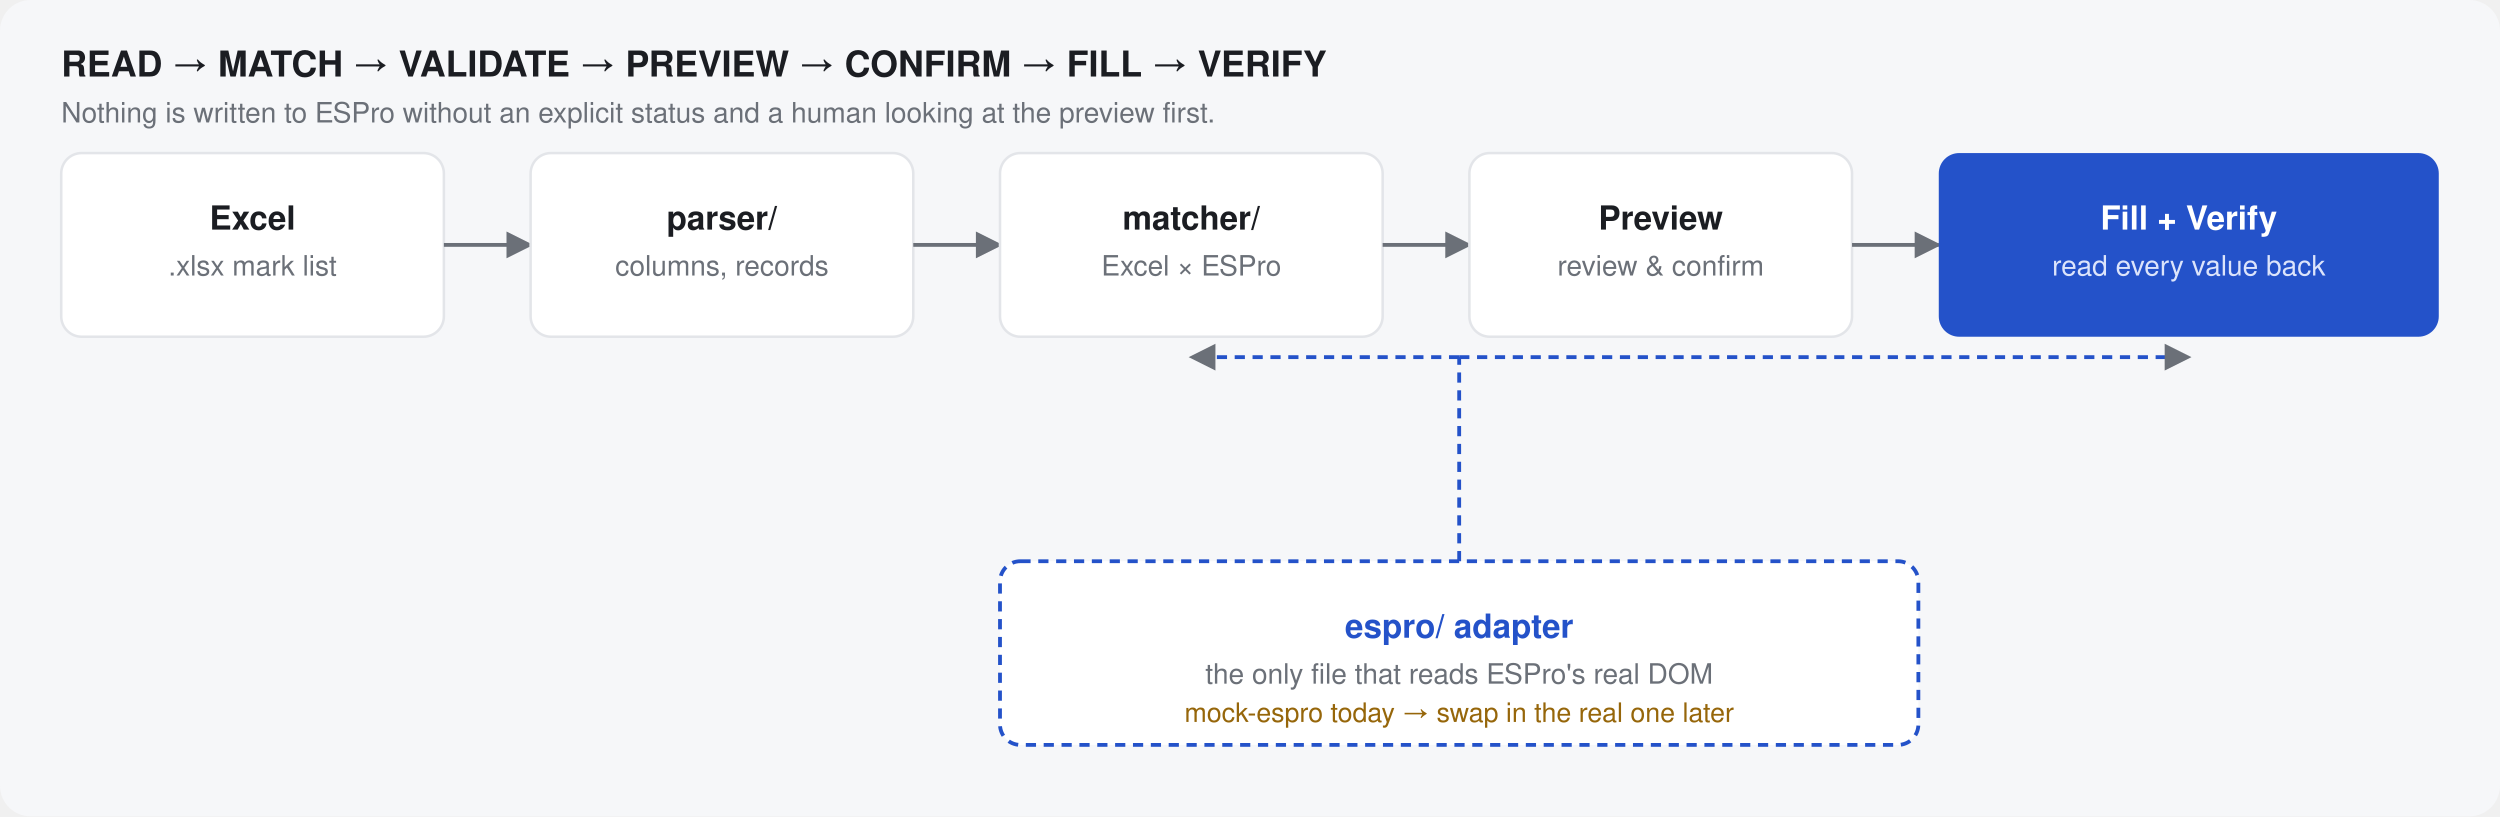
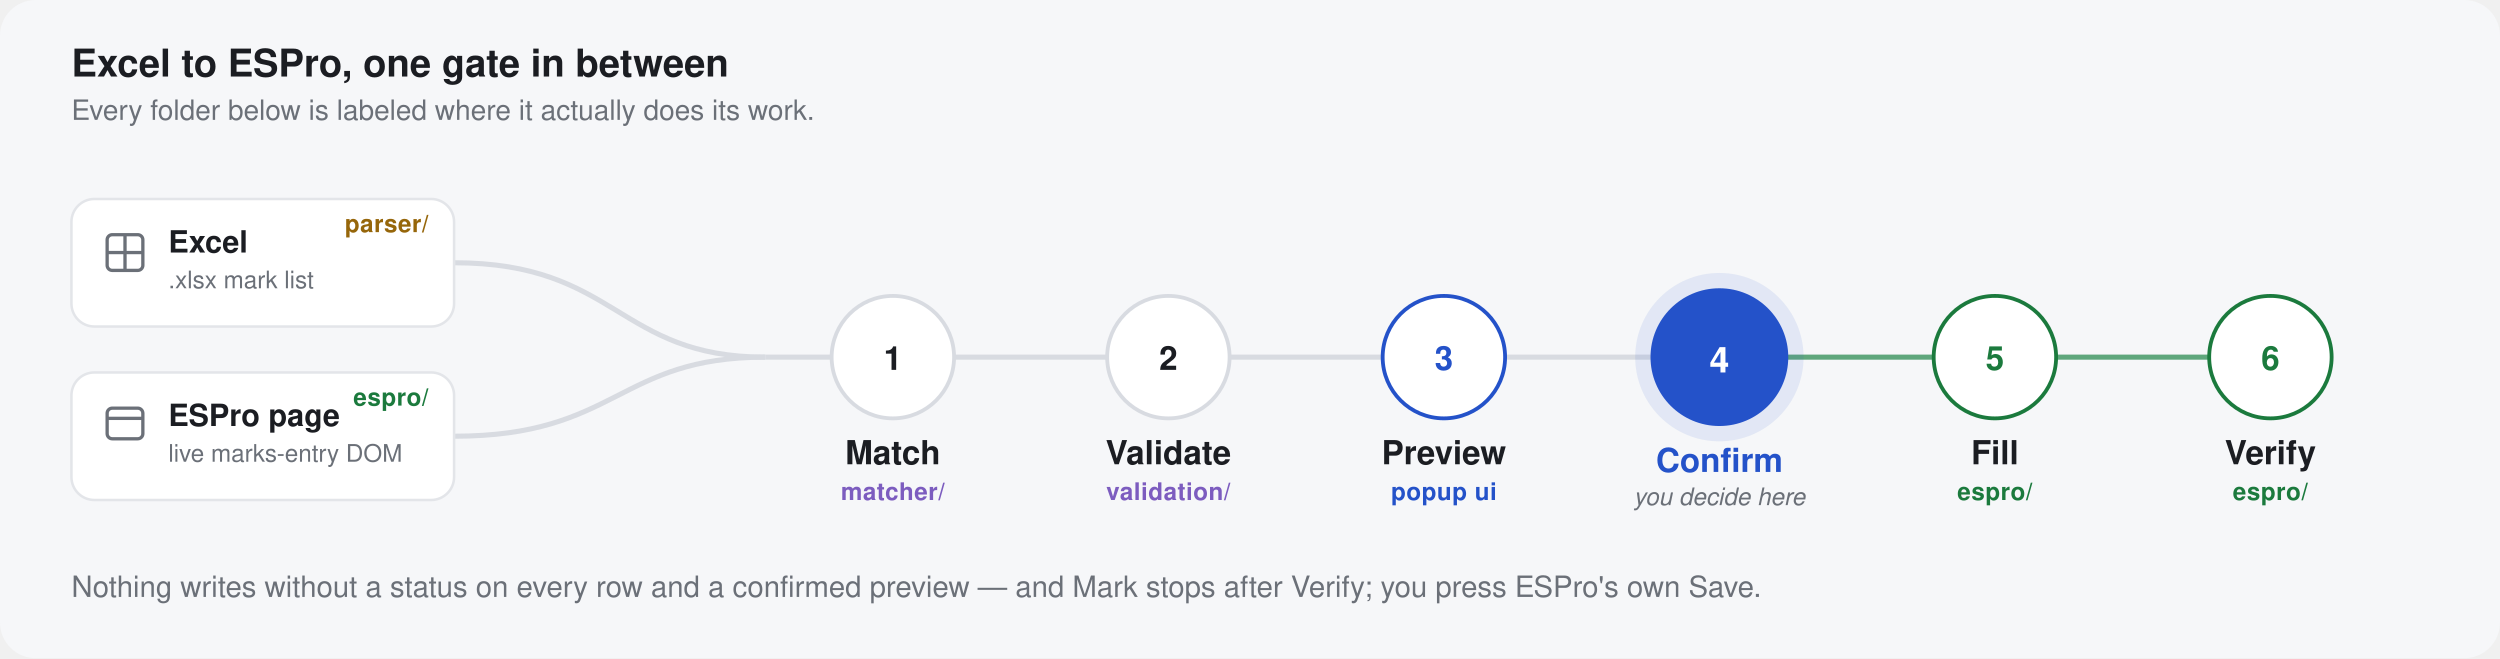
- <svg xmlns="http://www.w3.org/2000/svg" viewBox="0 0 980 320" font-family="-apple-system, 'Segoe UI', Helvetica, Arial, sans-serif">
-   <rect x="0" y="0" width="980" height="320" rx="12" fill="#f6f7f9" />
-   <defs>
-     <marker id="arrow" viewBox="0 0 10 10" refX="9" refY="5" markerWidth="7" markerHeight="7" orient="auto-start-reverse">
-       <path d="M0,0 L10,5 L0,10 z" fill="#6b7078" />
-     </marker>
-   </defs>
-   <g font-size="13" font-weight="600" fill="#1b1d22">
-     <rect x="24" y="60" width="150" height="72" rx="8" fill="#ffffff" stroke="#e3e5e9" />
-     <text x="99" y="90" text-anchor="middle">Excel</text>
-     <text x="99" y="108" text-anchor="middle" font-size="11" font-weight="400" fill="#6b7078">.xlsx mark list</text>
-     <line x1="174" y1="96" x2="208" y2="96" stroke="#6b7078" stroke-width="1.5" marker-end="url(#arrow)" />
-     <rect x="208" y="60" width="150" height="72" rx="8" fill="#ffffff" stroke="#e3e5e9" />
-     <text x="283" y="90" text-anchor="middle">parser/</text>
-     <text x="283" y="108" text-anchor="middle" font-size="11" font-weight="400" fill="#6b7078">columns, records</text>
-     <line x1="358" y1="96" x2="392" y2="96" stroke="#6b7078" stroke-width="1.5" marker-end="url(#arrow)" />
-     <rect x="392" y="60" width="150" height="72" rx="8" fill="#ffffff" stroke="#e3e5e9" />
-     <text x="467" y="90" text-anchor="middle">matcher/</text>
-     <text x="467" y="108" text-anchor="middle" font-size="11" font-weight="400" fill="#6b7078">Excel × ESPro</text>
-     <line x1="542" y1="96" x2="576" y2="96" stroke="#6b7078" stroke-width="1.5" marker-end="url(#arrow)" />
-     <rect x="576" y="60" width="150" height="72" rx="8" fill="#ffffff" stroke="#e3e5e9" />
-     <text x="651" y="90" text-anchor="middle">Preview</text>
-     <text x="651" y="108" text-anchor="middle" font-size="11" font-weight="400" fill="#6b7078">review &amp; confirm</text>
-     <line x1="726" y1="96" x2="760" y2="96" stroke="#6b7078" stroke-width="1.5" marker-end="url(#arrow)" />
-     <rect x="760" y="60" width="196" height="72" rx="8" fill="#2452c9" />
-     <text x="858" y="90" text-anchor="middle" fill="#ffffff">Fill + Verify</text>
-     <text x="858" y="108" text-anchor="middle" font-size="11" font-weight="400" fill="#dce4fb">read every value back</text>
+ <svg xmlns="http://www.w3.org/2000/svg" viewBox="0 0 980 258" font-family="-apple-system, 'Segoe UI', Helvetica, Arial, sans-serif">
+   <rect x="0" y="0" width="980" height="258" rx="14" fill="#f6f7f9" />
+   <text x="28" y="30" font-size="15" font-weight="700" fill="#1b1d22">Excel to ESPro, one gate in between</text>
+   <text x="28" y="47" font-size="11" fill="#6b7078">Every folder below is labeled where it actually does its work.</text>
+   <g fill="none">
+     <path d="M178,103 C 242,103 242,140 300,140" stroke="#d8dbe1" stroke-width="2" />
+     <path d="M178,171 C 242,171 242,140 300,140" stroke="#d8dbe1" stroke-width="2" />
+     <line x1="300" y1="140" x2="674" y2="140" stroke="#d8dbe1" stroke-width="2" />
+     <line x1="674" y1="140" x2="914" y2="140" stroke="#5fa77c" stroke-width="2" />
  </g>
-   <rect x="392" y="220" width="360" height="72" rx="8" fill="#ffffff" stroke="#2452c9" stroke-width="1.5" stroke-dasharray="4 3" />
-   <text x="572" y="250" text-anchor="middle" font-size="13" font-weight="600" fill="#2452c9">espro/ adapter</text>
-   <text x="572" y="268" text-anchor="middle" font-size="11" font-weight="400" fill="#6b7078">the only file that reads ESPro's real DOM</text>
-   <text x="572" y="283" text-anchor="middle" font-size="10.5" font-weight="400" fill="#96660a">mock-espro today → swap in the real one later</text>
-   <line x1="572" y1="220" x2="572" y2="140" stroke="#2452c9" stroke-width="1.5" stroke-dasharray="4 3" />
-   <line x1="572" y1="140" x2="467" y2="140" stroke="#2452c9" stroke-width="1.5" stroke-dasharray="4 3" marker-end="url(#arrow)" />
-   <line x1="572" y1="140" x2="858" y2="140" stroke="#2452c9" stroke-width="1.5" stroke-dasharray="4 3" marker-end="url(#arrow)" />
-   <text x="24" y="30" font-size="14" font-weight="700" fill="#1b1d22">READ → MATCH → VALIDATE → PREVIEW → CONFIRM → FILL → VERIFY</text>
-   <text x="24" y="48" font-size="11" fill="#6b7078">Nothing is written to ESPro without an explicit status and a human looking at the preview first.</text>
+   <circle cx="674" cy="140" r="33" fill="#2452c9" opacity="0.10" />
+   <g>
+     <rect x="28" y="78" width="150" height="50" rx="9" fill="#ffffff" stroke="#e3e5e9" />
+     <rect x="42" y="92" width="14" height="14" rx="2" fill="none" stroke="#6b7078" stroke-width="1.3" />
+     <line x1="42" y1="99" x2="56" y2="99" stroke="#6b7078" stroke-width="1.3" />
+     <line x1="49" y1="92" x2="49" y2="106" stroke="#6b7078" stroke-width="1.3" />
+     <text x="66" y="99" font-size="12" font-weight="700" fill="#1b1d22">Excel</text>
+     <text x="66" y="113" font-size="9.5" fill="#6b7078">.xlsx mark list</text>
+     <text x="168" y="91" font-size="9.5" font-weight="700" fill="#96660a" text-anchor="end" letter-spacing="0.02em">parser/</text>
+   </g>
+   <g>
+     <rect x="28" y="146" width="150" height="50" rx="9" fill="#ffffff" stroke="#e3e5e9" />
+     <rect x="42" y="160" width="14" height="12" rx="2" fill="none" stroke="#6b7078" stroke-width="1.3" />
+     <line x1="42" y1="164" x2="56" y2="164" stroke="#6b7078" stroke-width="1.3" />
+     <text x="66" y="167" font-size="12" font-weight="700" fill="#1b1d22">ESPro page</text>
+     <text x="66" y="181" font-size="9.5" fill="#6b7078">live marks-entry DOM</text>
+     <text x="168" y="159" font-size="9.5" font-weight="700" fill="#1b7a3d" text-anchor="end" letter-spacing="0.02em">espro/</text>
+   </g>
+   <g>
+     <circle cx="350" cy="140" r="24" fill="#ffffff" stroke="#d8dbe1" stroke-width="1.5" />
+     <text x="350" y="145" font-size="13" font-weight="700" fill="#1b1d22" text-anchor="middle">1</text>
+     <text x="350" y="182" font-size="13" font-weight="700" fill="#1b1d22" text-anchor="middle">Match</text>
+     <text x="350" y="196" font-size="9.5" font-weight="700" fill="#7c5cbf" text-anchor="middle" letter-spacing="0.02em">matcher/</text>
+   </g>
+   <g>
+     <circle cx="458" cy="140" r="24" fill="#ffffff" stroke="#d8dbe1" stroke-width="1.5" />
+     <text x="458" y="145" font-size="13" font-weight="700" fill="#1b1d22" text-anchor="middle">2</text>
+     <text x="458" y="182" font-size="13" font-weight="700" fill="#1b1d22" text-anchor="middle">Validate</text>
+     <text x="458" y="196" font-size="9.5" font-weight="700" fill="#7c5cbf" text-anchor="middle" letter-spacing="0.02em">validation/</text>
+   </g>
+   <g>
+     <circle cx="566" cy="140" r="24" fill="#ffffff" stroke="#2452c9" stroke-width="1.5" />
+     <text x="566" y="145" font-size="13" font-weight="700" fill="#2452c9" text-anchor="middle">3</text>
+     <text x="566" y="182" font-size="13" font-weight="700" fill="#1b1d22" text-anchor="middle">Preview</text>
+     <text x="566" y="196" font-size="9.5" font-weight="700" fill="#2452c9" text-anchor="middle" letter-spacing="0.02em">popup ui</text>
+   </g>
+   <g>
+     <circle cx="674" cy="140" r="27" fill="#2452c9" />
+     <text x="674" y="146" font-size="14" font-weight="700" fill="#ffffff" text-anchor="middle">4</text>
+     <text x="674" y="185" font-size="13" font-weight="800" fill="#2452c9" text-anchor="middle">Confirm</text>
+     <text x="674" y="198" font-size="9.5" font-style="italic" fill="#6b7078" text-anchor="middle">you decide here</text>
+   </g>
+   <g>
+     <circle cx="782" cy="140" r="24" fill="#ffffff" stroke="#1b7a3d" stroke-width="1.5" />
+     <text x="782" y="145" font-size="13" font-weight="700" fill="#1b7a3d" text-anchor="middle">5</text>
+     <text x="782" y="182" font-size="13" font-weight="700" fill="#1b1d22" text-anchor="middle">Fill</text>
+     <text x="782" y="196" font-size="9.5" font-weight="700" fill="#1b7a3d" text-anchor="middle" letter-spacing="0.02em">espro/</text>
+   </g>
+   <g>
+     <circle cx="890" cy="140" r="24" fill="#ffffff" stroke="#1b7a3d" stroke-width="1.5" />
+     <text x="890" y="145" font-size="13" font-weight="700" fill="#1b7a3d" text-anchor="middle">6</text>
+     <text x="890" y="182" font-size="13" font-weight="700" fill="#1b1d22" text-anchor="middle">Verify</text>
+     <text x="890" y="196" font-size="9.5" font-weight="700" fill="#1b7a3d" text-anchor="middle" letter-spacing="0.02em">espro/</text>
+   </g>
+   <text x="28" y="234" font-size="11.5" fill="#6b7078">Nothing writes without a status on every row and a confirmed preview — and Mark stops after Verify; you press ESPro's own Save.</text>
</svg>
